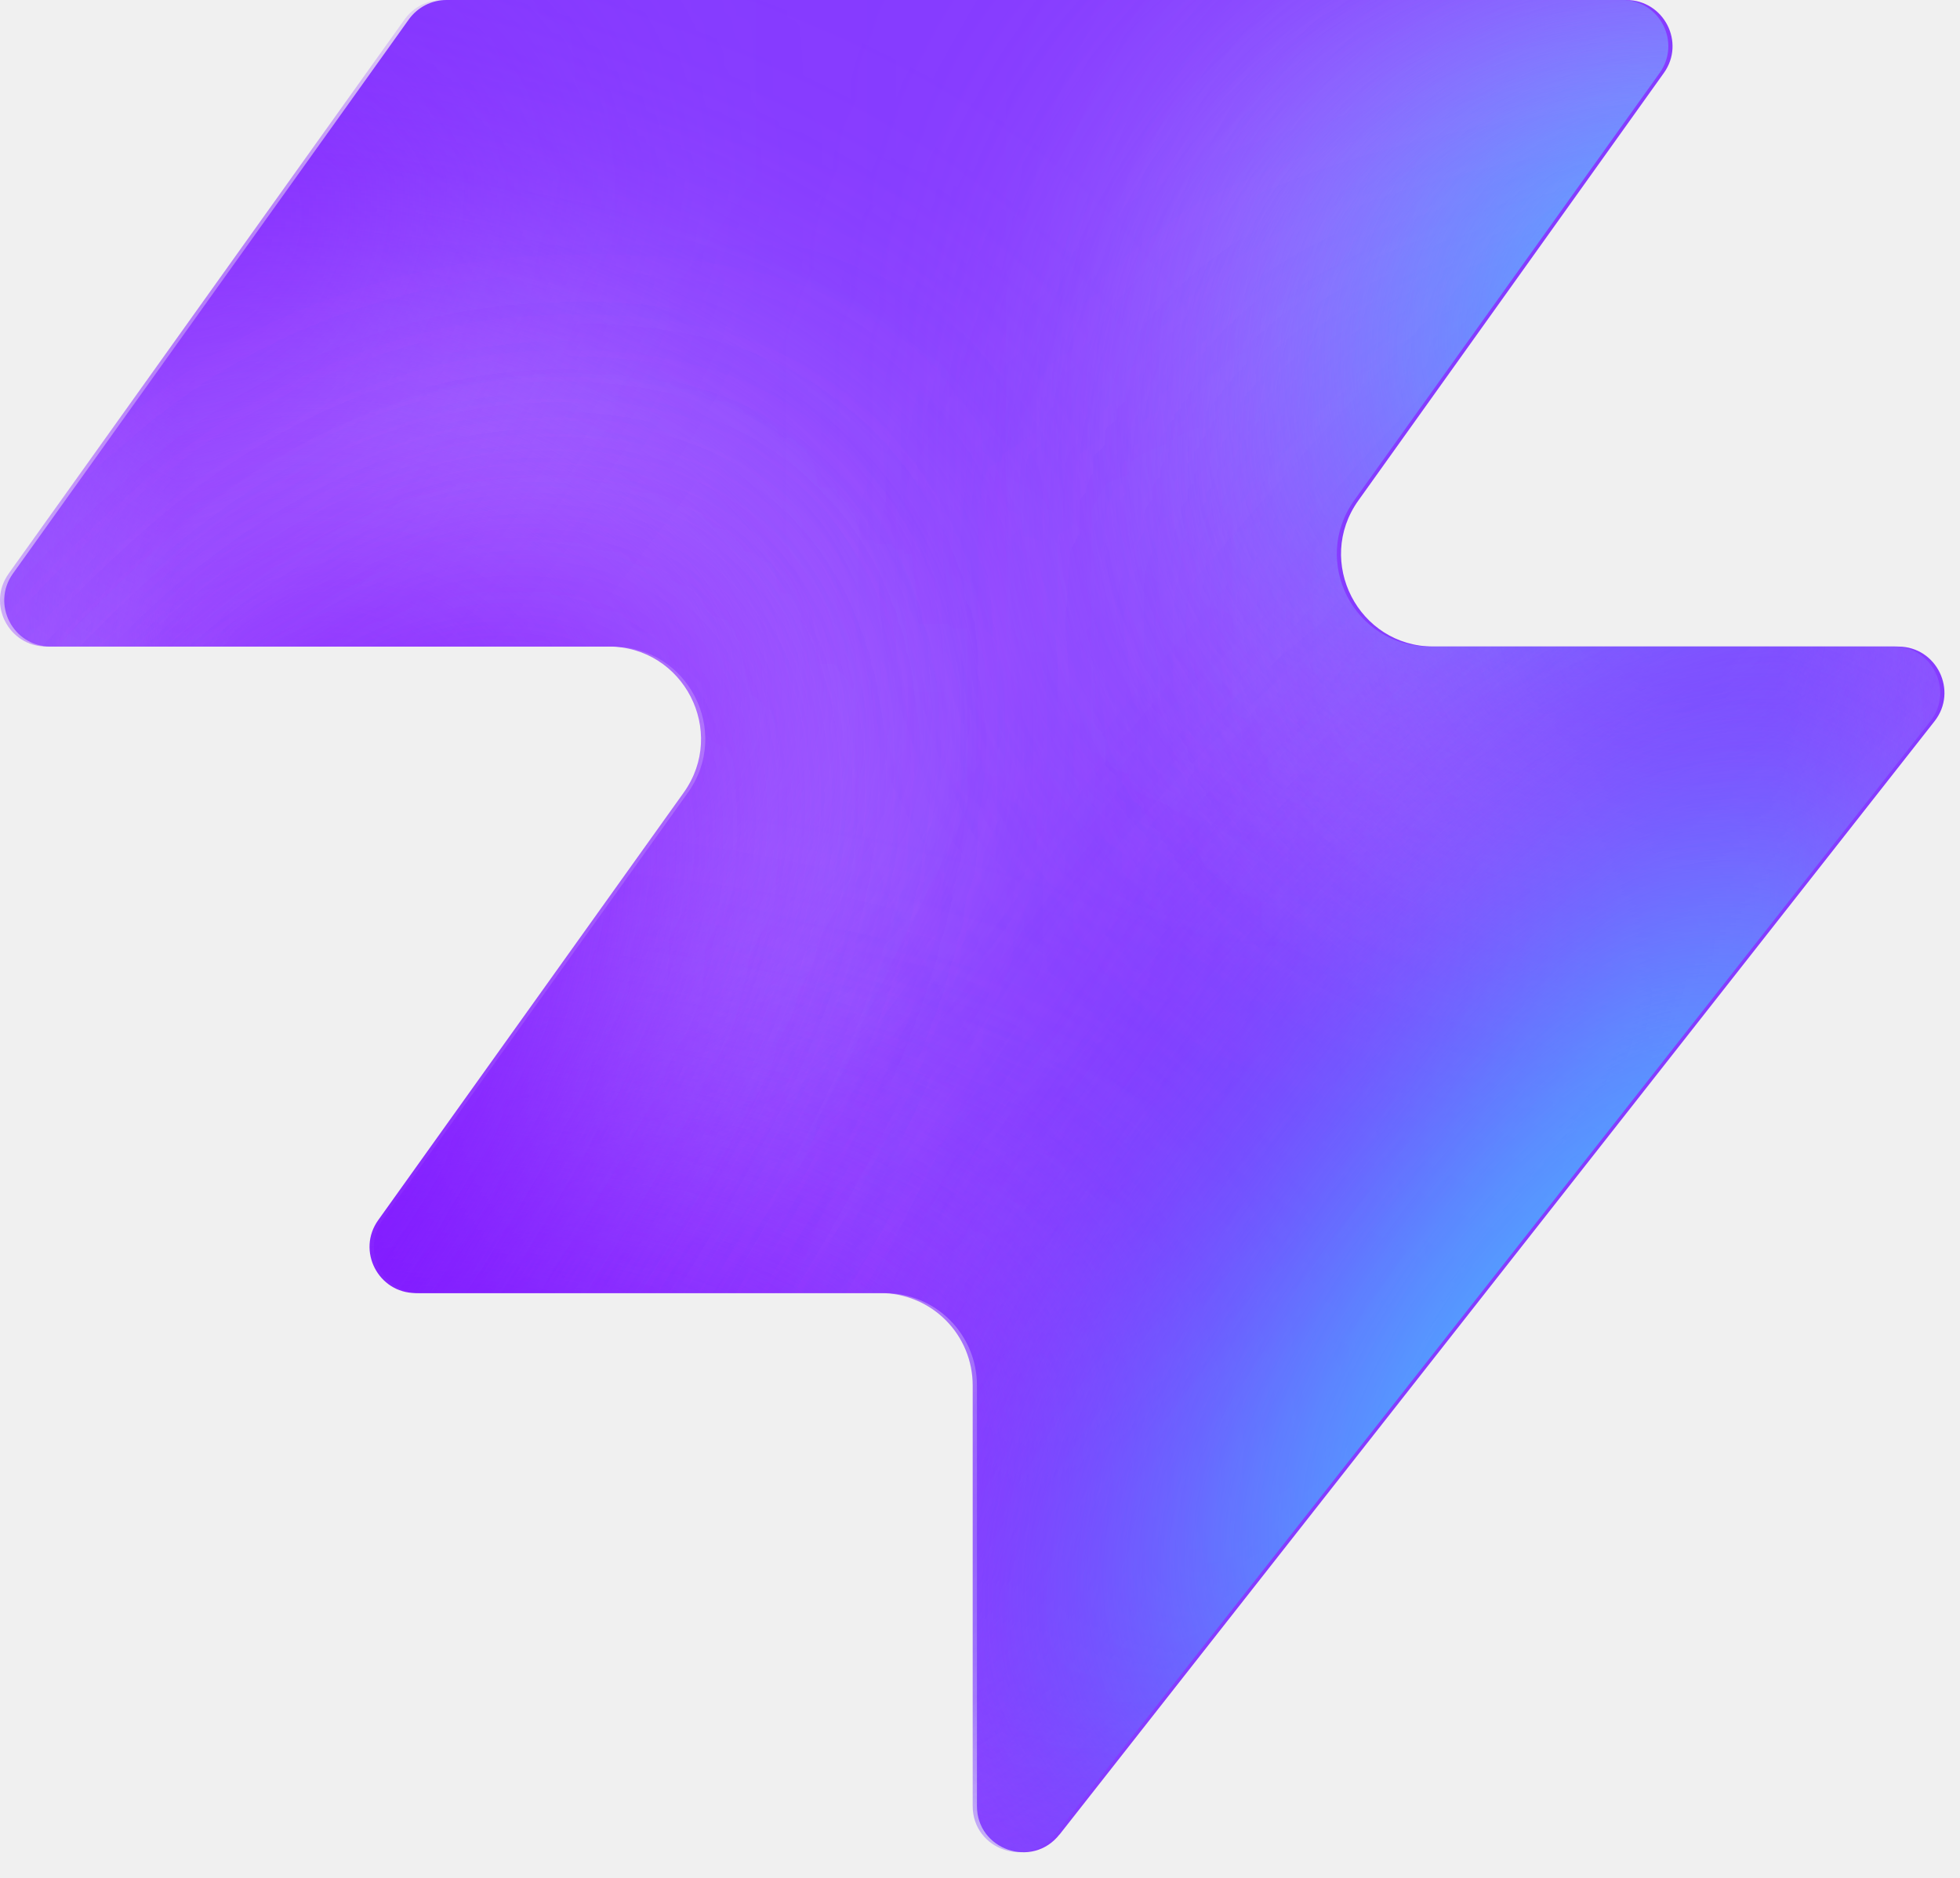
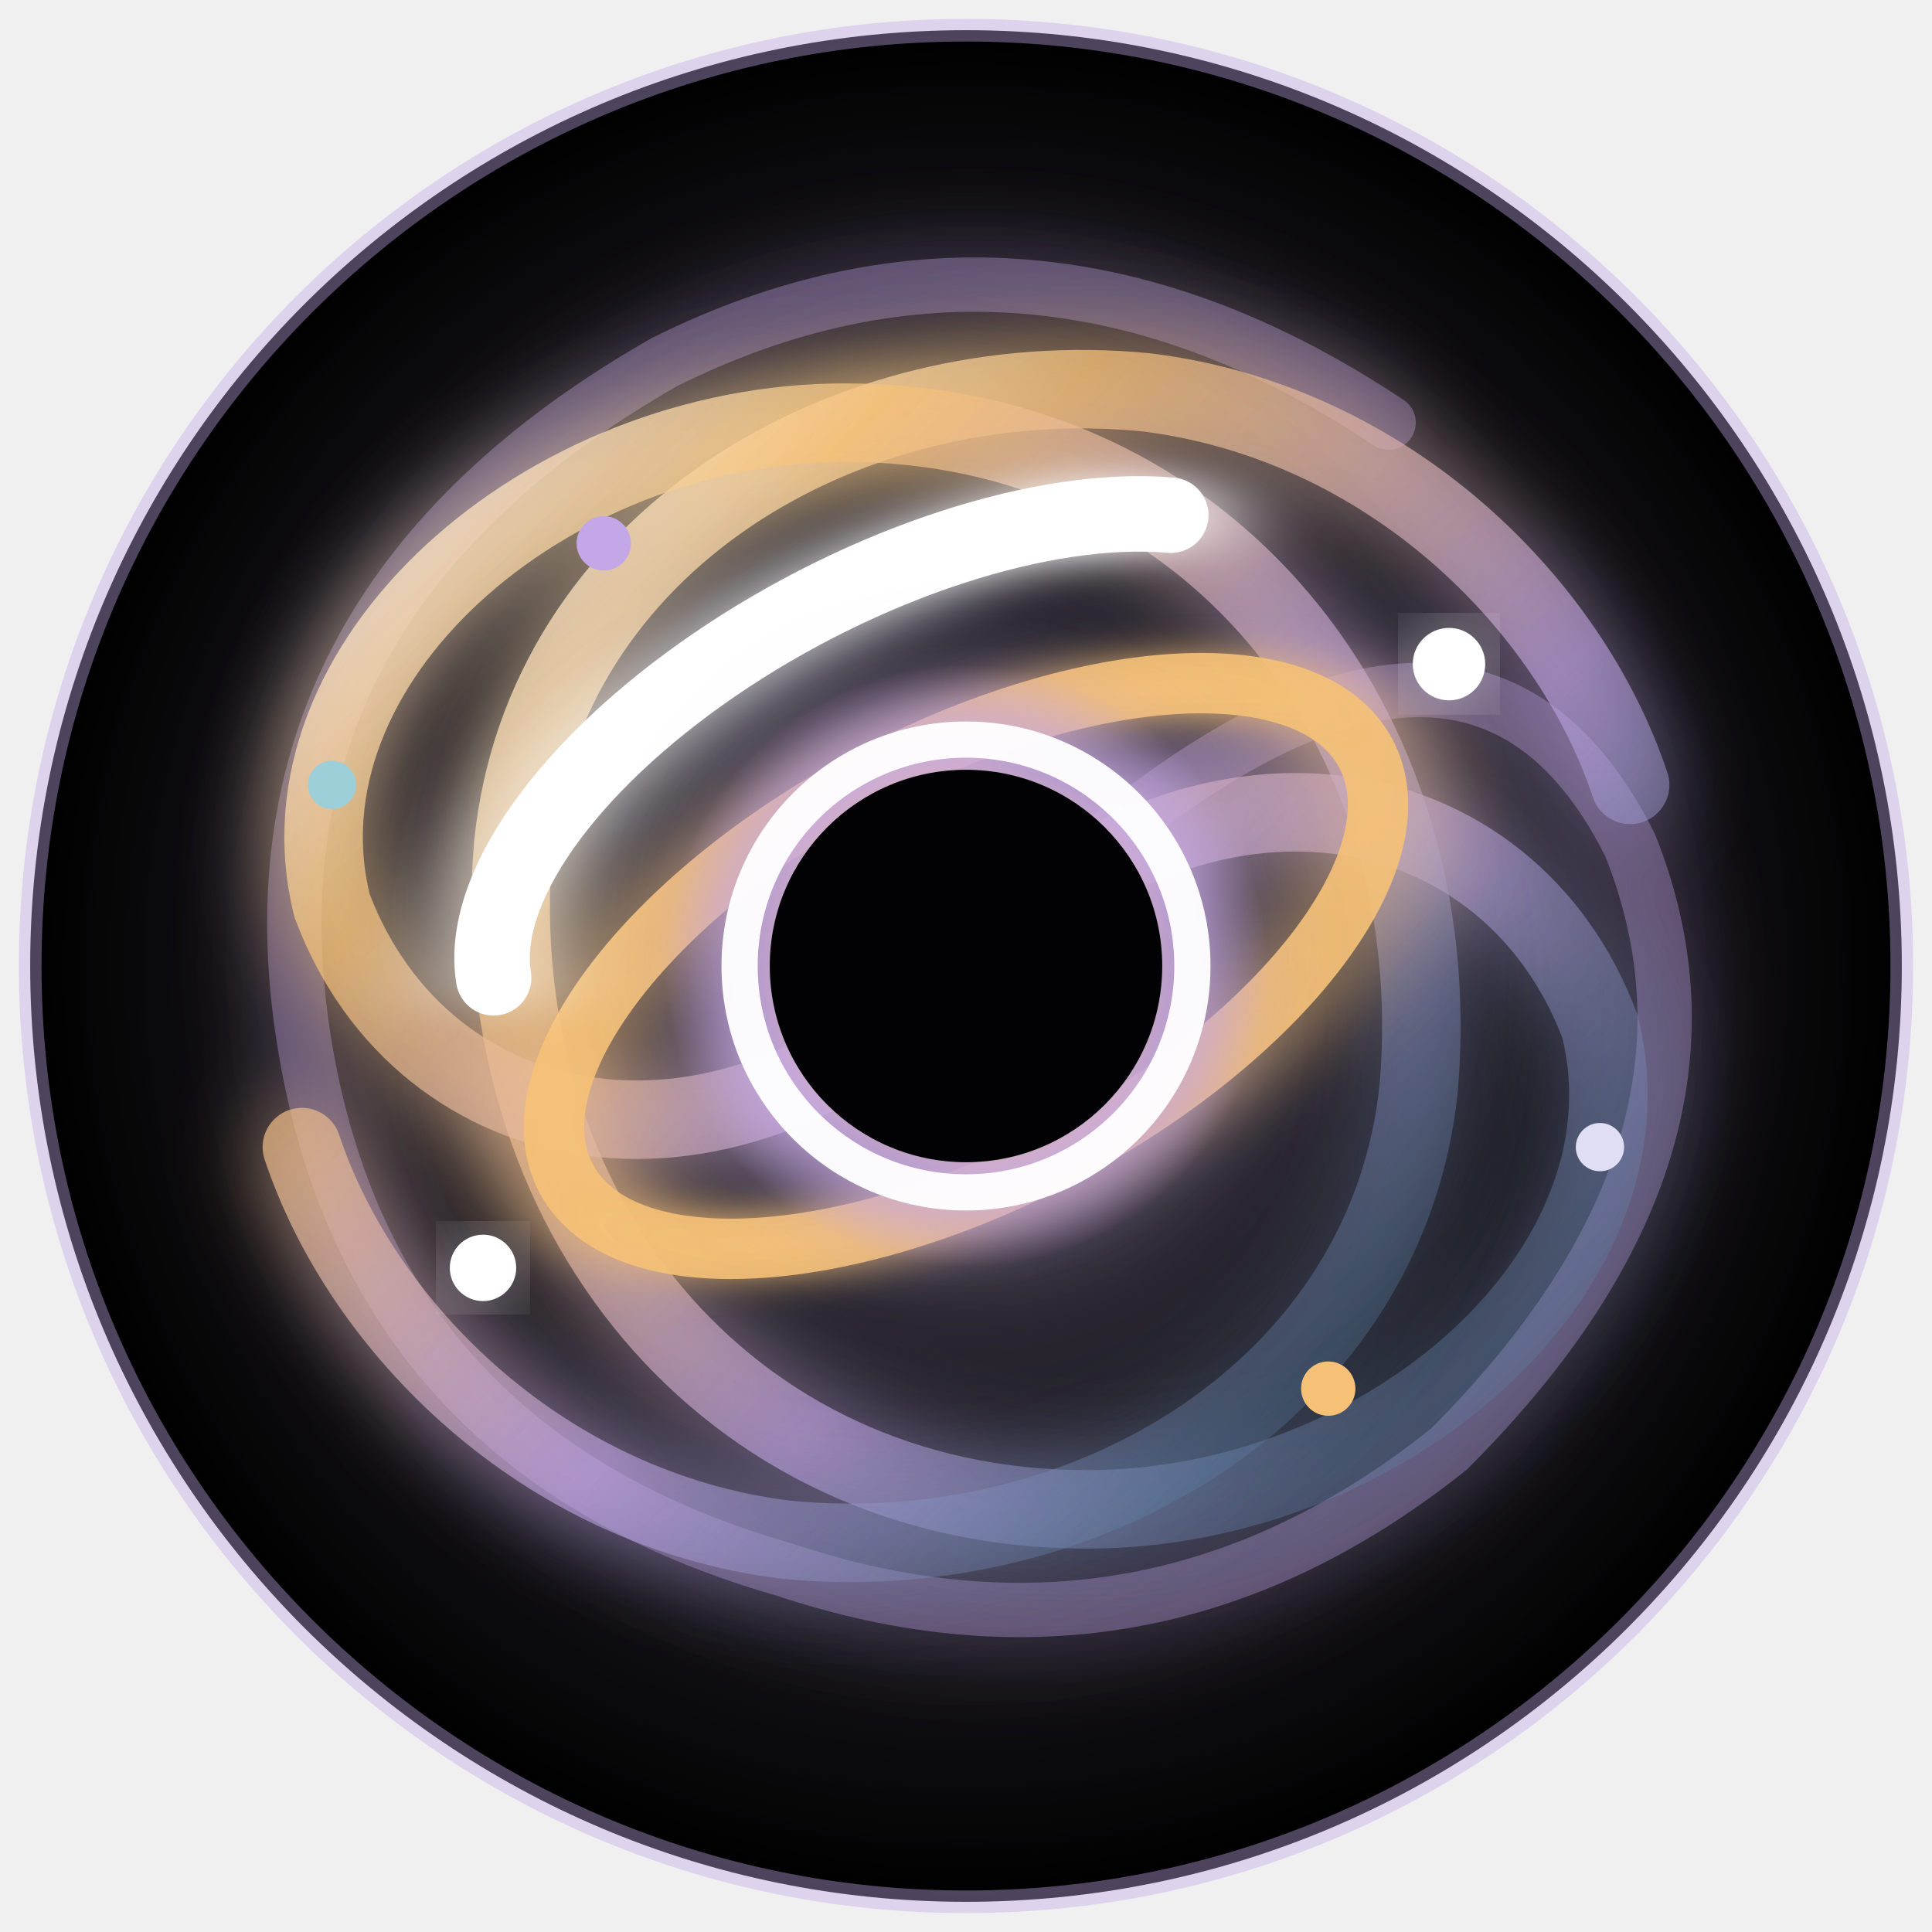
- <svg xmlns="http://www.w3.org/2000/svg" width="48" height="46" fill="none" viewBox="0 0 48 46">
-   <path fill="#863bff" d="M25.946 44.938c-.664.845-2.021.375-2.021-.698V33.937a2.26 2.26 0 0 0-2.262-2.262H10.287c-.92 0-1.456-1.04-.92-1.788l7.48-10.471c1.07-1.497 0-3.578-1.842-3.578H1.237c-.92 0-1.456-1.04-.92-1.788L10.013.474c.214-.297.556-.474.92-.474h28.894c.92 0 1.456 1.04.92 1.788l-7.48 10.471c-1.07 1.498 0 3.579 1.842 3.579h11.377c.943 0 1.473 1.088.89 1.83L25.947 44.94z" style="fill:#863bff;fill:color(display-p3 .525 .23 1);fill-opacity:1" />
-   <mask id="a" width="48" height="46" x="0" y="0" maskUnits="userSpaceOnUse" style="mask-type:alpha">
-     <path fill="#000" d="M25.842 44.938c-.664.844-2.021.375-2.021-.698V33.937a2.26 2.26 0 0 0-2.262-2.262H10.183c-.92 0-1.456-1.04-.92-1.788l7.48-10.471c1.07-1.498 0-3.579-1.842-3.579H1.133c-.92 0-1.456-1.04-.92-1.787L9.91.473c.214-.297.556-.474.92-.474h28.894c.92 0 1.456 1.04.92 1.788l-7.48 10.471c-1.07 1.498 0 3.578 1.842 3.578h11.377c.943 0 1.473 1.088.89 1.832L25.843 44.94z" style="fill:#000;fill-opacity:1" />
-   </mask>
-   <g mask="url(#a)">
-     <g filter="url(#b)">
-       <ellipse cx="5.508" cy="14.704" fill="#ede6ff" rx="5.508" ry="14.704" style="fill:#ede6ff;fill:color(display-p3 .927 .903 1);fill-opacity:1" transform="matrix(.00324 1 1 -.00324 -4.47 31.516)" />
-     </g>
-     <g filter="url(#c)">
-       <ellipse cx="10.399" cy="29.851" fill="#ede6ff" rx="10.399" ry="29.851" style="fill:#ede6ff;fill:color(display-p3 .927 .903 1);fill-opacity:1" transform="matrix(.00324 1 1 -.00324 -39.328 7.883)" />
-     </g>
-     <g filter="url(#d)">
-       <ellipse cx="5.508" cy="30.487" fill="#7e14ff" rx="5.508" ry="30.487" style="fill:#7e14ff;fill:color(display-p3 .492 .077 1);fill-opacity:1" transform="rotate(89.814 -25.913 -14.639)scale(1 -1)" />
-     </g>
-     <g filter="url(#e)">
-       <ellipse cx="5.508" cy="30.599" fill="#7e14ff" rx="5.508" ry="30.599" style="fill:#7e14ff;fill:color(display-p3 .492 .077 1);fill-opacity:1" transform="rotate(89.814 -32.644 -3.334)scale(1 -1)" />
-     </g>
-     <g filter="url(#f)">
-       <ellipse cx="5.508" cy="30.599" fill="#7e14ff" rx="5.508" ry="30.599" style="fill:#7e14ff;fill:color(display-p3 .492 .077 1);fill-opacity:1" transform="matrix(.00324 1 1 -.00324 -34.34 30.47)" />
-     </g>
-     <g filter="url(#g)">
-       <ellipse cx="14.072" cy="22.078" fill="#ede6ff" rx="14.072" ry="22.078" style="fill:#ede6ff;fill:color(display-p3 .927 .903 1);fill-opacity:1" transform="rotate(93.35 24.506 48.493)scale(-1 1)" />
-     </g>
-     <g filter="url(#h)">
-       <ellipse cx="3.47" cy="21.501" fill="#7e14ff" rx="3.47" ry="21.501" style="fill:#7e14ff;fill:color(display-p3 .492 .077 1);fill-opacity:1" transform="rotate(89.009 28.708 47.59)scale(-1 1)" />
-     </g>
-     <g filter="url(#i)">
-       <ellipse cx="3.47" cy="21.501" fill="#7e14ff" rx="3.47" ry="21.501" style="fill:#7e14ff;fill:color(display-p3 .492 .077 1);fill-opacity:1" transform="rotate(89.009 28.708 47.59)scale(-1 1)" />
-     </g>
-     <g filter="url(#j)">
-       <ellipse cx=".387" cy="8.972" fill="#7e14ff" rx="4.407" ry="29.108" style="fill:#7e14ff;fill:color(display-p3 .492 .077 1);fill-opacity:1" transform="rotate(39.51 .387 8.972)" />
-     </g>
-     <g filter="url(#k)">
-       <ellipse cx="47.523" cy="-6.092" fill="#7e14ff" rx="4.407" ry="29.108" style="fill:#7e14ff;fill:color(display-p3 .492 .077 1);fill-opacity:1" transform="rotate(37.892 47.523 -6.092)" />
-     </g>
-     <g filter="url(#l)">
-       <ellipse cx="41.412" cy="6.333" fill="#47bfff" rx="5.971" ry="9.665" style="fill:#47bfff;fill:color(display-p3 .28 .748 1);fill-opacity:1" transform="rotate(37.892 41.412 6.333)" />
-     </g>
-     <g filter="url(#m)">
-       <ellipse cx="-1.879" cy="38.332" fill="#7e14ff" rx="4.407" ry="29.108" style="fill:#7e14ff;fill:color(display-p3 .492 .077 1);fill-opacity:1" transform="rotate(37.892 -1.88 38.332)" />
-     </g>
-     <g filter="url(#n)">
-       <ellipse cx="-1.879" cy="38.332" fill="#7e14ff" rx="4.407" ry="29.108" style="fill:#7e14ff;fill:color(display-p3 .492 .077 1);fill-opacity:1" transform="rotate(37.892 -1.88 38.332)" />
-     </g>
-     <g filter="url(#o)">
-       <ellipse cx="35.651" cy="29.907" fill="#7e14ff" rx="4.407" ry="29.108" style="fill:#7e14ff;fill:color(display-p3 .492 .077 1);fill-opacity:1" transform="rotate(37.892 35.651 29.907)" />
-     </g>
-     <g filter="url(#p)">
-       <ellipse cx="38.418" cy="32.4" fill="#47bfff" rx="5.971" ry="15.297" style="fill:#47bfff;fill:color(display-p3 .28 .748 1);fill-opacity:1" transform="rotate(37.892 38.418 32.4)" />
-     </g>
+ <svg xmlns="http://www.w3.org/2000/svg" viewBox="0 0 64 64" width="64" height="64">
+   <defs>
+     <radialGradient id="space-glow" cx="50%" cy="50%" r="50%">
+       <stop offset="0%" stop-color="#120c1f" stop-opacity="0.8" />
+       <stop offset="60%" stop-color="#05030a" stop-opacity="0.9" />
+       <stop offset="100%" stop-color="#000000" stop-opacity="1" />
+     </radialGradient>
+     <radialGradient id="photon-glow" cx="50%" cy="50%" r="50%">
+       <stop offset="0%" stop-color="#ffffff" stop-opacity="1" />
+       <stop offset="35%" stop-color="#f6c177" stop-opacity="0.9" />
+       <stop offset="70%" stop-color="#c4a7e7" stop-opacity="0.7" />
+       <stop offset="100%" stop-color="#c4a7e7" stop-opacity="0" />
+     </radialGradient>
+     <linearGradient id="disk-grad" x1="0%" y1="0%" x2="100%" y2="100%">
+       <stop offset="0%" stop-color="#ffffff" stop-opacity="0.95" />
+       <stop offset="25%" stop-color="#f6c177" stop-opacity="0.85" />
+       <stop offset="60%" stop-color="#c4a7e7" stop-opacity="0.7" />
+       <stop offset="100%" stop-color="#31748f" stop-opacity="0.2" />
+     </linearGradient>
+     <filter id="glow" x="-20%" y="-20%" width="140%" height="140%">
+       <feGaussianBlur stdDeviation="1.5" result="blur" />
+       <feComposite in="SourceGraphic" in2="blur" operator="over" />
+     </filter>
+     <style>
+       @keyframes galaxy-spin {
+         from { transform: rotate(0deg); }
+         to { transform: rotate(360deg); }
+       }
+       .spin-group {
+         transform-origin: 32px 32px;
+         animation: galaxy-spin 10s linear infinite;
+       }
+       @media (prefers-reduced-motion: reduce) {
+         .spin-group { animation: none; }
+       }
+     </style>
+   </defs>
+   <circle cx="32" cy="32" r="31" fill="url(#space-glow)" stroke="#c4a7e7" stroke-width="0.75" stroke-opacity="0.4" />
+   <g class="spin-group">
+     <path d="M 32 32 Q 48 16 54 28 Q 58 38 48 48 Q 38 56 26 52 Q 12 48 10 34 Q 8 20 22 12 Q 34 6 46 14" fill="none" stroke="#c4a7e7" stroke-width="1.8" stroke-linecap="round" stroke-opacity="0.35" filter="url(#glow)" />
+     <path d="M 32 32 C 40 24 50 26 53 34 C 55 42 46 50 36 50 C 24 50 16 40 17 28 C 18 18 28 12 38 13 C 46 14 52 20 54 26" fill="none" stroke="url(#disk-grad)" stroke-width="2.6" stroke-linecap="round" stroke-opacity="0.85" filter="url(#glow)" />
+     <path d="M 32 32 C 24 40 14 38 11 30 C 9 22 18 14 28 14 C 40 14 48 24 47 36 C 46 46 36 52 26 51 C 18 50 12 44 10 38" fill="none" stroke="url(#disk-grad)" stroke-width="2.6" stroke-linecap="round" stroke-opacity="0.85" filter="url(#glow)" />
+     <ellipse cx="32" cy="32" rx="15" ry="7" transform="rotate(-28 32 32)" fill="none" stroke="#f6c177" stroke-width="2" stroke-opacity="0.9" filter="url(#glow)" />
+     <path d="M 18 25 A 15 7 0 0 1 45 22" transform="rotate(-28 32 32)" fill="none" stroke="#ffffff" stroke-width="2.5" stroke-linecap="round" filter="url(#glow)" />
+     <circle cx="48" cy="22" r="1.2" fill="#ffffff" filter="url(#glow)" />
+     <circle cx="16" cy="42" r="1.1" fill="#ffffff" filter="url(#glow)" />
+     <circle cx="20" cy="18" r="0.9" fill="#c4a7e7" />
+     <circle cx="44" cy="46" r="0.9" fill="#f6c177" />
+     <circle cx="53" cy="38" r="0.8" fill="#e0def4" />
+     <circle cx="11" cy="26" r="0.8" fill="#9ccfd8" />
+     <animateTransform attributeName="transform" type="rotate" from="0 32 32" to="360 32 32" dur="10s" repeatCount="indefinite" />
  </g>
-   <defs>
-     <filter id="b" width="60.045" height="41.654" x="-19.77" y="16.149" color-interpolation-filters="sRGB" filterUnits="userSpaceOnUse">
-       <feFlood flood-opacity="0" result="BackgroundImageFix" />
-       <feBlend in="SourceGraphic" in2="BackgroundImageFix" result="shape" />
-       <feGaussianBlur result="effect1_foregroundBlur_2002_17158" stdDeviation="7.659" />
-     </filter>
-     <filter id="c" width="90.34" height="51.437" x="-54.613" y="-7.533" color-interpolation-filters="sRGB" filterUnits="userSpaceOnUse">
-       <feFlood flood-opacity="0" result="BackgroundImageFix" />
-       <feBlend in="SourceGraphic" in2="BackgroundImageFix" result="shape" />
-       <feGaussianBlur result="effect1_foregroundBlur_2002_17158" stdDeviation="7.659" />
-     </filter>
-     <filter id="d" width="79.355" height="29.4" x="-49.64" y="2.03" color-interpolation-filters="sRGB" filterUnits="userSpaceOnUse">
-       <feFlood flood-opacity="0" result="BackgroundImageFix" />
-       <feBlend in="SourceGraphic" in2="BackgroundImageFix" result="shape" />
-       <feGaussianBlur result="effect1_foregroundBlur_2002_17158" stdDeviation="4.596" />
-     </filter>
-     <filter id="e" width="79.579" height="29.4" x="-45.045" y="20.029" color-interpolation-filters="sRGB" filterUnits="userSpaceOnUse">
-       <feFlood flood-opacity="0" result="BackgroundImageFix" />
-       <feBlend in="SourceGraphic" in2="BackgroundImageFix" result="shape" />
-       <feGaussianBlur result="effect1_foregroundBlur_2002_17158" stdDeviation="4.596" />
-     </filter>
-     <filter id="f" width="79.579" height="29.4" x="-43.513" y="21.178" color-interpolation-filters="sRGB" filterUnits="userSpaceOnUse">
-       <feFlood flood-opacity="0" result="BackgroundImageFix" />
-       <feBlend in="SourceGraphic" in2="BackgroundImageFix" result="shape" />
-       <feGaussianBlur result="effect1_foregroundBlur_2002_17158" stdDeviation="4.596" />
-     </filter>
-     <filter id="g" width="74.749" height="58.852" x="15.756" y="-17.901" color-interpolation-filters="sRGB" filterUnits="userSpaceOnUse">
-       <feFlood flood-opacity="0" result="BackgroundImageFix" />
-       <feBlend in="SourceGraphic" in2="BackgroundImageFix" result="shape" />
-       <feGaussianBlur result="effect1_foregroundBlur_2002_17158" stdDeviation="7.659" />
-     </filter>
-     <filter id="h" width="61.377" height="25.362" x="23.548" y="2.284" color-interpolation-filters="sRGB" filterUnits="userSpaceOnUse">
-       <feFlood flood-opacity="0" result="BackgroundImageFix" />
-       <feBlend in="SourceGraphic" in2="BackgroundImageFix" result="shape" />
-       <feGaussianBlur result="effect1_foregroundBlur_2002_17158" stdDeviation="4.596" />
-     </filter>
-     <filter id="i" width="61.377" height="25.362" x="23.548" y="2.284" color-interpolation-filters="sRGB" filterUnits="userSpaceOnUse">
-       <feFlood flood-opacity="0" result="BackgroundImageFix" />
-       <feBlend in="SourceGraphic" in2="BackgroundImageFix" result="shape" />
-       <feGaussianBlur result="effect1_foregroundBlur_2002_17158" stdDeviation="4.596" />
-     </filter>
-     <filter id="j" width="56.045" height="63.649" x="-27.636" y="-22.853" color-interpolation-filters="sRGB" filterUnits="userSpaceOnUse">
-       <feFlood flood-opacity="0" result="BackgroundImageFix" />
-       <feBlend in="SourceGraphic" in2="BackgroundImageFix" result="shape" />
-       <feGaussianBlur result="effect1_foregroundBlur_2002_17158" stdDeviation="4.596" />
-     </filter>
-     <filter id="k" width="54.814" height="64.646" x="20.116" y="-38.415" color-interpolation-filters="sRGB" filterUnits="userSpaceOnUse">
-       <feFlood flood-opacity="0" result="BackgroundImageFix" />
-       <feBlend in="SourceGraphic" in2="BackgroundImageFix" result="shape" />
-       <feGaussianBlur result="effect1_foregroundBlur_2002_17158" stdDeviation="4.596" />
-     </filter>
-     <filter id="l" width="33.541" height="35.313" x="24.641" y="-11.323" color-interpolation-filters="sRGB" filterUnits="userSpaceOnUse">
-       <feFlood flood-opacity="0" result="BackgroundImageFix" />
-       <feBlend in="SourceGraphic" in2="BackgroundImageFix" result="shape" />
-       <feGaussianBlur result="effect1_foregroundBlur_2002_17158" stdDeviation="4.596" />
-     </filter>
-     <filter id="m" width="54.814" height="64.646" x="-29.286" y="6.009" color-interpolation-filters="sRGB" filterUnits="userSpaceOnUse">
-       <feFlood flood-opacity="0" result="BackgroundImageFix" />
-       <feBlend in="SourceGraphic" in2="BackgroundImageFix" result="shape" />
-       <feGaussianBlur result="effect1_foregroundBlur_2002_17158" stdDeviation="4.596" />
-     </filter>
-     <filter id="n" width="54.814" height="64.646" x="-29.286" y="6.009" color-interpolation-filters="sRGB" filterUnits="userSpaceOnUse">
-       <feFlood flood-opacity="0" result="BackgroundImageFix" />
-       <feBlend in="SourceGraphic" in2="BackgroundImageFix" result="shape" />
-       <feGaussianBlur result="effect1_foregroundBlur_2002_17158" stdDeviation="4.596" />
-     </filter>
-     <filter id="o" width="54.814" height="64.646" x="8.244" y="-2.416" color-interpolation-filters="sRGB" filterUnits="userSpaceOnUse">
-       <feFlood flood-opacity="0" result="BackgroundImageFix" />
-       <feBlend in="SourceGraphic" in2="BackgroundImageFix" result="shape" />
-       <feGaussianBlur result="effect1_foregroundBlur_2002_17158" stdDeviation="4.596" />
-     </filter>
-     <filter id="p" width="39.409" height="43.623" x="18.713" y="10.588" color-interpolation-filters="sRGB" filterUnits="userSpaceOnUse">
-       <feFlood flood-opacity="0" result="BackgroundImageFix" />
-       <feBlend in="SourceGraphic" in2="BackgroundImageFix" result="shape" />
-       <feGaussianBlur result="effect1_foregroundBlur_2002_17158" stdDeviation="4.596" />
-     </filter>
-   </defs>
+   <circle cx="32" cy="32" r="10" fill="url(#photon-glow)" filter="url(#glow)" />
+   <circle cx="32" cy="32" r="7.5" fill="none" stroke="#ffffff" stroke-width="1.2" stroke-opacity="0.95" />
+   <circle cx="32" cy="32" r="6.5" fill="#020204" />
</svg>
